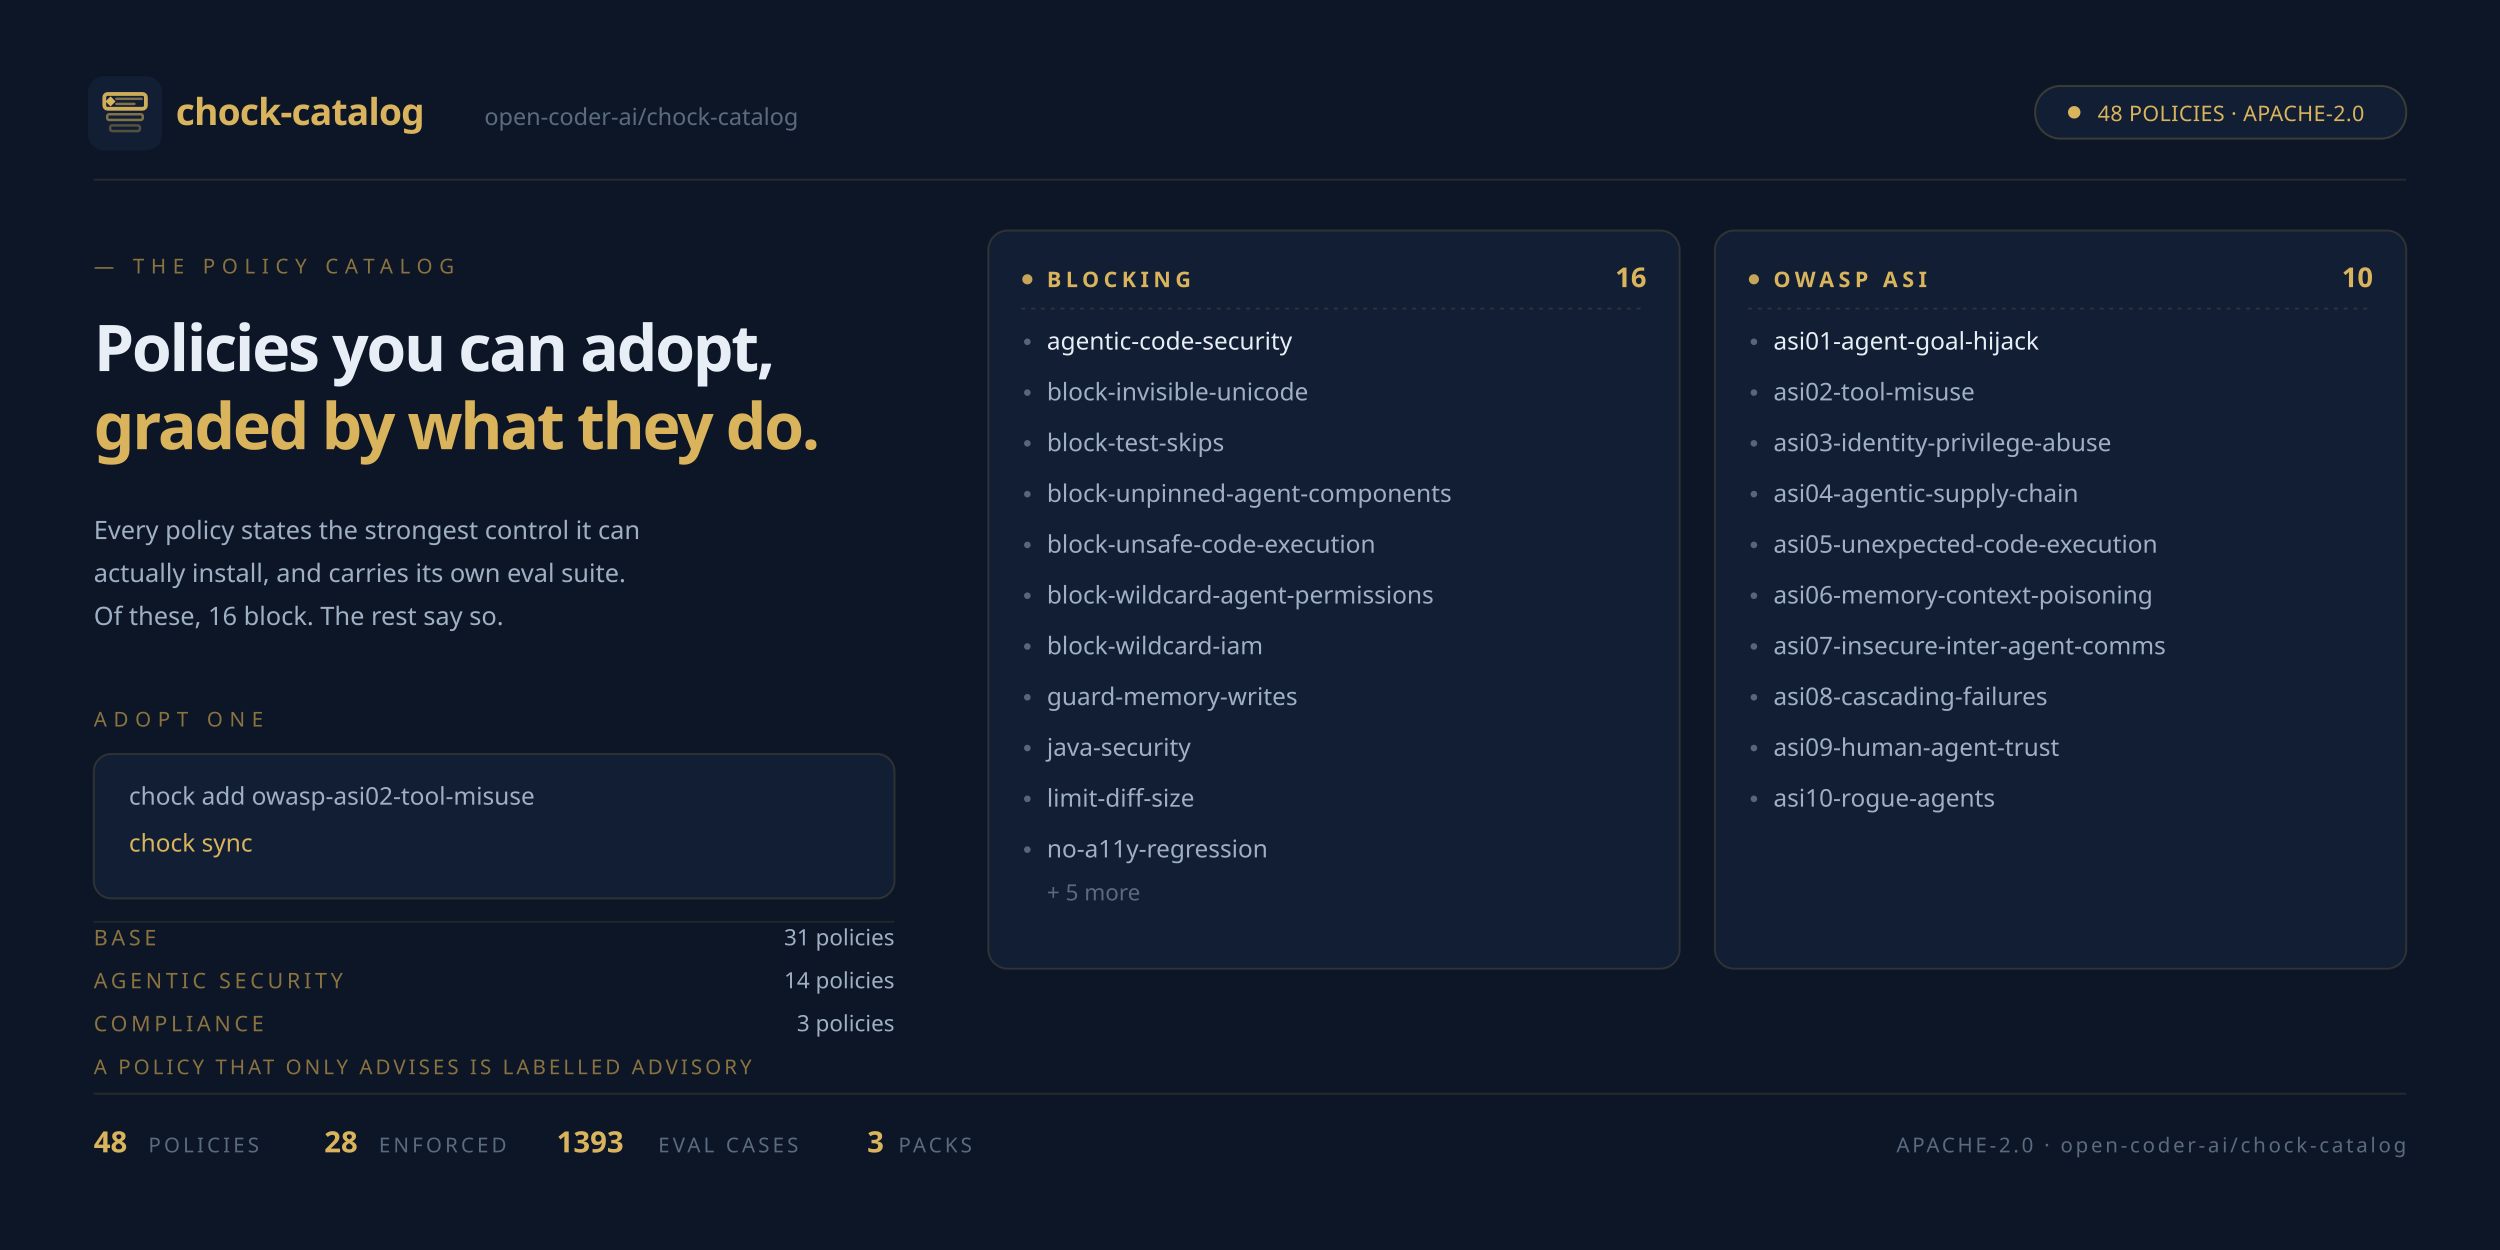
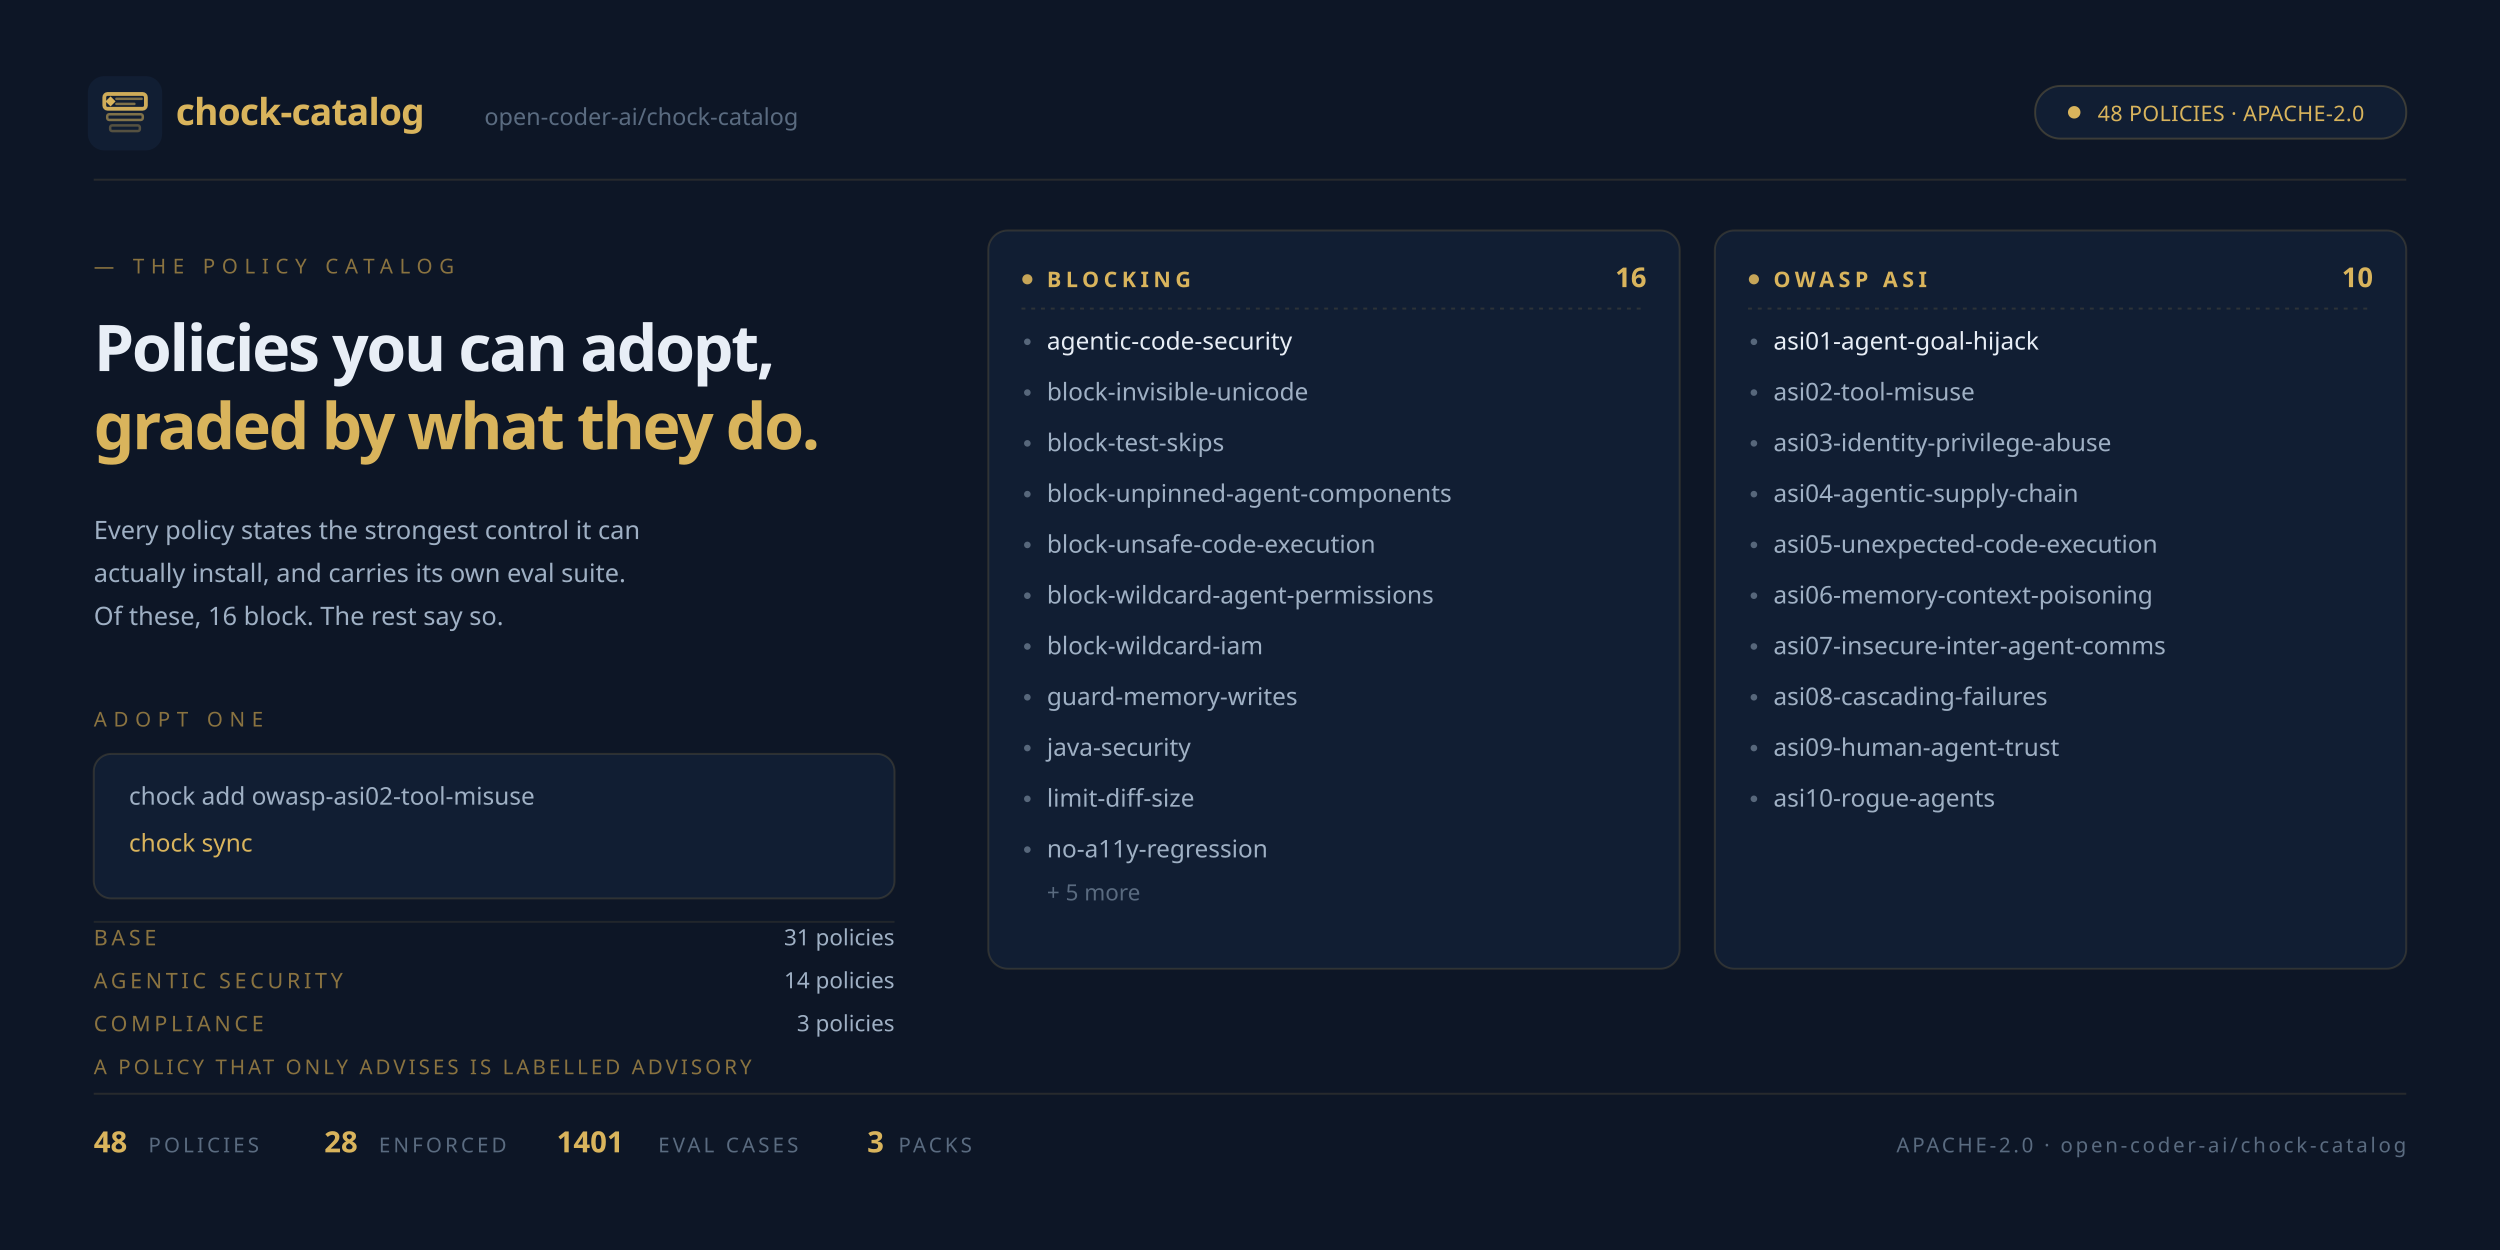
- <svg xmlns="http://www.w3.org/2000/svg" width="1280" height="640" viewBox="0 0 1280 640" role="img" aria-label="chock-catalog — the policy catalog for chock: policies you can adopt, graded by what they actually enforce. 48 policies across 3 packs (agentic-security 14, base 31, compliance 3); 28 enforced (19 at commit, 9 at pre-tool-use) and 20 advisory; 1393 eval cases. The 16 blocking policies: agentic-code-security, block-invisible-unicode, block-test-skips, block-unpinned-agent-components, block-unsafe-code-execution, block-wildcard-agent-permissions, block-wildcard-iam, guard-memory-writes, java-security, limit-diff-size, no-a11y-regression, pin-github-actions, protect-main-branch, protect-test-integrity, scan-secrets, verify-dependency-exists. Full OWASP Agentic Security Initiative top ten coverage, ASI01 through ASI10. Apache-2.0.">
+ <svg xmlns="http://www.w3.org/2000/svg" width="1280" height="640" viewBox="0 0 1280 640" role="img" aria-label="chock-catalog — the policy catalog for chock: policies you can adopt, graded by what they actually enforce. 48 policies across 3 packs (agentic-security 14, base 31, compliance 3); 28 enforced (19 at commit, 9 at pre-tool-use) and 20 advisory; 1401 eval cases. The 16 blocking policies: agentic-code-security, block-invisible-unicode, block-test-skips, block-unpinned-agent-components, block-unsafe-code-execution, block-wildcard-agent-permissions, block-wildcard-iam, guard-memory-writes, java-security, limit-diff-size, no-a11y-regression, pin-github-actions, protect-main-branch, protect-test-integrity, scan-secrets, verify-dependency-exists. Full OWASP Agentic Security Initiative top ten coverage, ASI01 through ASI10. Apache-2.0.">
  <rect width="1280" height="640" fill="#0D1626" />
  <rect x="45.0" y="39.0" width="38" height="38" rx="8.4" fill="#111E33" />
  <rect x="56.4" y="64.2" width="15.2" height="2.9" rx="1.0" fill="none" stroke="#D9B45C" stroke-width="1.29" stroke-opacity="0.34" />
  <rect x="54.9" y="58.5" width="18.2" height="2.9" rx="1.0" fill="none" stroke="#D9B45C" stroke-width="1.29" stroke-opacity="0.55" />
  <rect x="53.4" y="48.1" width="21.3" height="7.6" rx="1.7" fill="none" stroke="#D9B45C" stroke-width="1.94" stroke-opacity="0.95" />
  <rect x="54.77" y="50.10" width="3.65" height="3.65" transform="rotate(45 56.59 51.92)" fill="#D9B45C" />
  <line x1="59.6" y1="50.6" x2="72.5" y2="50.6" stroke="#D9B45C" stroke-width="1.29" stroke-opacity="0.55" stroke-linecap="round" />
  <line x1="59.6" y1="53.2" x2="68.8" y2="53.2" stroke="#D9B45C" stroke-width="1.29" stroke-opacity="0.55" stroke-linecap="round" />
  <text x="90" y="64" font-family="Geist Mono" font-size="19" font-weight="700" letter-spacing="-0.4" fill="#D9B45C">chock-catalog</text>
  <text x="248" y="64" font-family="Geist Mono" font-size="12" fill="#5A6B80">open-coder-ai/chock-catalog</text>
  <rect x="1042" y="44" width="190" height="27" rx="13" fill="#111E33" stroke="#D9B45C" stroke-opacity="0.22" />
  <circle cx="1062" cy="57.5" r="3.2" fill="#D9B45C" />
  <text x="1074" y="62" font-family="Geist Mono" font-size="11" letter-spacing="0.2" fill="#D9B45C">48 POLICIES · APACHE-2.0</text>
  <line x1="48" y1="92" x2="1232" y2="92" stroke="#D9B45C" stroke-opacity="0.13" stroke-width="1" />
  <text x="48" y="140" font-family="Geist Mono" font-size="10.5" letter-spacing="3.4" fill="#8A7340">— THE POLICY CATALOG</text>
  <text x="48" y="190" font-family="Geist Mono" font-size="33" font-weight="700" letter-spacing="-1.2" fill="#E8EEF6">Policies you can adopt,</text>
  <text x="48" y="230" font-family="Geist Mono" font-size="33" font-weight="700" letter-spacing="-1.2" fill="#D9B45C">graded by what they do.</text>
  <text x="48" y="276" font-family="Geist Mono" font-size="13" fill="#9FB0C4">Every policy states the strongest control it can</text>
  <text x="48" y="298" font-family="Geist Mono" font-size="13" fill="#9FB0C4">actually install, and carries its own eval suite.</text>
  <text x="48" y="320" font-family="Geist Mono" font-size="13" fill="#9FB0C4">Of these, 16 block. The rest say so.</text>
  <text x="48" y="372" font-family="Geist Mono" font-size="10.5" letter-spacing="3.4" fill="#8A7340">ADOPT ONE</text>
  <rect x="48" y="386" width="410" height="74" rx="9" fill="#111E33" stroke="#D9B45C" stroke-opacity="0.16" />
  <text x="66" y="412" font-family="Geist Mono" font-size="12.5" fill="#9FB0C4">chock add owasp-asi02-tool-misuse</text>
  <text x="66" y="436" font-family="Geist Mono" font-size="12.5" fill="#D9B45C">chock sync</text>
  <line x1="48" y1="472" x2="458" y2="472" stroke="#D9B45C" stroke-opacity="0.10" stroke-width="1" />
  <text x="48" y="484" font-family="Geist Mono" font-size="11" letter-spacing="1.9" fill="#8A7340">BASE</text>
  <text x="458" y="484" font-family="Geist Mono" font-size="11.5" text-anchor="end" fill="#9FB0C4">31 policies</text>
  <text x="48" y="506" font-family="Geist Mono" font-size="11" letter-spacing="1.9" fill="#8A7340">AGENTIC SECURITY</text>
  <text x="458" y="506" font-family="Geist Mono" font-size="11.5" text-anchor="end" fill="#9FB0C4">14 policies</text>
  <text x="48" y="528" font-family="Geist Mono" font-size="11" letter-spacing="1.9" fill="#8A7340">COMPLIANCE</text>
  <text x="458" y="528" font-family="Geist Mono" font-size="11.5" text-anchor="end" fill="#9FB0C4">3 policies</text>
  <text x="48" y="550" font-family="Geist Mono" font-size="10.5" letter-spacing="1.55" fill="#8A7340">A POLICY THAT ONLY ADVISES IS LABELLED ADVISORY</text>
  <rect x="506" y="118" width="354" height="378" rx="10" fill="#111E33" stroke="#D9B45C" stroke-opacity="0.16" stroke-width="1" />
  <circle cx="526" cy="143" r="2.6" fill="#D9B45C" fill-opacity="0.9" />
  <text x="536" y="147" font-family="Geist Mono" font-size="11" font-weight="700" letter-spacing="2.3" fill="#D9B45C">BLOCKING</text>
  <text x="843" y="147" font-family="Geist Mono" font-size="14" font-weight="700" text-anchor="end" fill="#D9B45C">16</text>
  <line x1="523" y1="158" x2="843" y2="158" stroke="#D9B45C" stroke-opacity="0.14" stroke-width="1" stroke-dasharray="2 3" />
  <circle cx="526" cy="175" r="1.7" fill="#9FB0C4" fill-opacity="0.5" />
  <text x="536" y="179" font-family="Geist Mono" font-size="12.5" fill="#E8EEF6">agentic-code-security</text>
  <circle cx="526" cy="201" r="1.7" fill="#9FB0C4" fill-opacity="0.5" />
  <text x="536" y="205" font-family="Geist Mono" font-size="12.5" fill="#9FB0C4">block-invisible-unicode</text>
  <circle cx="526" cy="227" r="1.7" fill="#9FB0C4" fill-opacity="0.5" />
  <text x="536" y="231" font-family="Geist Mono" font-size="12.5" fill="#9FB0C4">block-test-skips</text>
  <circle cx="526" cy="253" r="1.7" fill="#9FB0C4" fill-opacity="0.5" />
  <text x="536" y="257" font-family="Geist Mono" font-size="12.5" fill="#9FB0C4">block-unpinned-agent-components</text>
  <circle cx="526" cy="279" r="1.7" fill="#9FB0C4" fill-opacity="0.5" />
  <text x="536" y="283" font-family="Geist Mono" font-size="12.5" fill="#9FB0C4">block-unsafe-code-execution</text>
  <circle cx="526" cy="305" r="1.7" fill="#9FB0C4" fill-opacity="0.5" />
  <text x="536" y="309" font-family="Geist Mono" font-size="12.5" fill="#9FB0C4">block-wildcard-agent-permissions</text>
  <circle cx="526" cy="331" r="1.7" fill="#9FB0C4" fill-opacity="0.5" />
  <text x="536" y="335" font-family="Geist Mono" font-size="12.5" fill="#9FB0C4">block-wildcard-iam</text>
  <circle cx="526" cy="357" r="1.7" fill="#9FB0C4" fill-opacity="0.5" />
  <text x="536" y="361" font-family="Geist Mono" font-size="12.5" fill="#9FB0C4">guard-memory-writes</text>
  <circle cx="526" cy="383" r="1.7" fill="#9FB0C4" fill-opacity="0.5" />
  <text x="536" y="387" font-family="Geist Mono" font-size="12.5" fill="#9FB0C4">java-security</text>
  <circle cx="526" cy="409" r="1.7" fill="#9FB0C4" fill-opacity="0.5" />
  <text x="536" y="413" font-family="Geist Mono" font-size="12.5" fill="#9FB0C4">limit-diff-size</text>
  <circle cx="526" cy="435" r="1.7" fill="#9FB0C4" fill-opacity="0.5" />
  <text x="536" y="439" font-family="Geist Mono" font-size="12.5" fill="#9FB0C4">no-a11y-regression</text>
  <text x="536" y="461" font-family="Geist Mono" font-size="11.5" fill="#5A6B80">+ 5 more</text>
  <rect x="878" y="118" width="354" height="378" rx="10" fill="#111E33" stroke="#D9B45C" stroke-opacity="0.16" stroke-width="1" />
  <circle cx="898" cy="143" r="2.6" fill="#D9B45C" fill-opacity="0.9" />
  <text x="908" y="147" font-family="Geist Mono" font-size="11" font-weight="700" letter-spacing="2.3" fill="#D9B45C">OWASP ASI</text>
  <text x="1215" y="147" font-family="Geist Mono" font-size="14" font-weight="700" text-anchor="end" fill="#D9B45C">10</text>
  <line x1="895" y1="158" x2="1215" y2="158" stroke="#D9B45C" stroke-opacity="0.14" stroke-width="1" stroke-dasharray="2 3" />
  <circle cx="898" cy="175" r="1.7" fill="#9FB0C4" fill-opacity="0.5" />
  <text x="908" y="179" font-family="Geist Mono" font-size="12.5" fill="#E8EEF6">asi01-agent-goal-hijack</text>
  <circle cx="898" cy="201" r="1.7" fill="#9FB0C4" fill-opacity="0.5" />
  <text x="908" y="205" font-family="Geist Mono" font-size="12.5" fill="#9FB0C4">asi02-tool-misuse</text>
  <circle cx="898" cy="227" r="1.7" fill="#9FB0C4" fill-opacity="0.5" />
  <text x="908" y="231" font-family="Geist Mono" font-size="12.5" fill="#9FB0C4">asi03-identity-privilege-abuse</text>
  <circle cx="898" cy="253" r="1.7" fill="#9FB0C4" fill-opacity="0.5" />
  <text x="908" y="257" font-family="Geist Mono" font-size="12.5" fill="#9FB0C4">asi04-agentic-supply-chain</text>
  <circle cx="898" cy="279" r="1.7" fill="#9FB0C4" fill-opacity="0.5" />
  <text x="908" y="283" font-family="Geist Mono" font-size="12.5" fill="#9FB0C4">asi05-unexpected-code-execution</text>
  <circle cx="898" cy="305" r="1.7" fill="#9FB0C4" fill-opacity="0.5" />
  <text x="908" y="309" font-family="Geist Mono" font-size="12.5" fill="#9FB0C4">asi06-memory-context-poisoning</text>
  <circle cx="898" cy="331" r="1.7" fill="#9FB0C4" fill-opacity="0.5" />
  <text x="908" y="335" font-family="Geist Mono" font-size="12.5" fill="#9FB0C4">asi07-insecure-inter-agent-comms</text>
  <circle cx="898" cy="357" r="1.7" fill="#9FB0C4" fill-opacity="0.5" />
  <text x="908" y="361" font-family="Geist Mono" font-size="12.5" fill="#9FB0C4">asi08-cascading-failures</text>
  <circle cx="898" cy="383" r="1.7" fill="#9FB0C4" fill-opacity="0.5" />
  <text x="908" y="387" font-family="Geist Mono" font-size="12.5" fill="#9FB0C4">asi09-human-agent-trust</text>
  <circle cx="898" cy="409" r="1.7" fill="#9FB0C4" fill-opacity="0.5" />
  <text x="908" y="413" font-family="Geist Mono" font-size="12.5" fill="#9FB0C4">asi10-rogue-agents</text>
  <line x1="48" y1="560" x2="1232" y2="560" stroke="#D9B45C" stroke-opacity="0.13" stroke-width="1" />
  <text x="48" y="590" font-family="Geist Mono" font-size="15" font-weight="700" fill="#D9B45C">48</text>
  <text x="76" y="590" font-family="Geist Mono" font-size="10.5" letter-spacing="1.6" fill="#5A6B80">POLICIES</text>
  <text x="166" y="590" font-family="Geist Mono" font-size="15" font-weight="700" fill="#D9B45C">28</text>
  <text x="194" y="590" font-family="Geist Mono" font-size="10.5" letter-spacing="1.6" fill="#5A6B80">ENFORCED</text>
-   <text x="285" y="590" font-family="Geist Mono" font-size="15" font-weight="700" fill="#D9B45C">1393</text>
+   <text x="285" y="590" font-family="Geist Mono" font-size="15" font-weight="700" fill="#D9B45C">1401</text>
  <text x="337" y="590" font-family="Geist Mono" font-size="10.5" letter-spacing="1.6" fill="#5A6B80">EVAL CASES</text>
  <text x="444" y="590" font-family="Geist Mono" font-size="15" font-weight="700" fill="#D9B45C">3</text>
  <text x="460" y="590" font-family="Geist Mono" font-size="10.5" letter-spacing="1.6" fill="#5A6B80">PACKS</text>
  <text x="1232" y="590" font-family="Geist Mono" font-size="10.5" letter-spacing="1.4" text-anchor="end" fill="#5A6B80">APACHE-2.0 · open-coder-ai/chock-catalog</text>
</svg>
